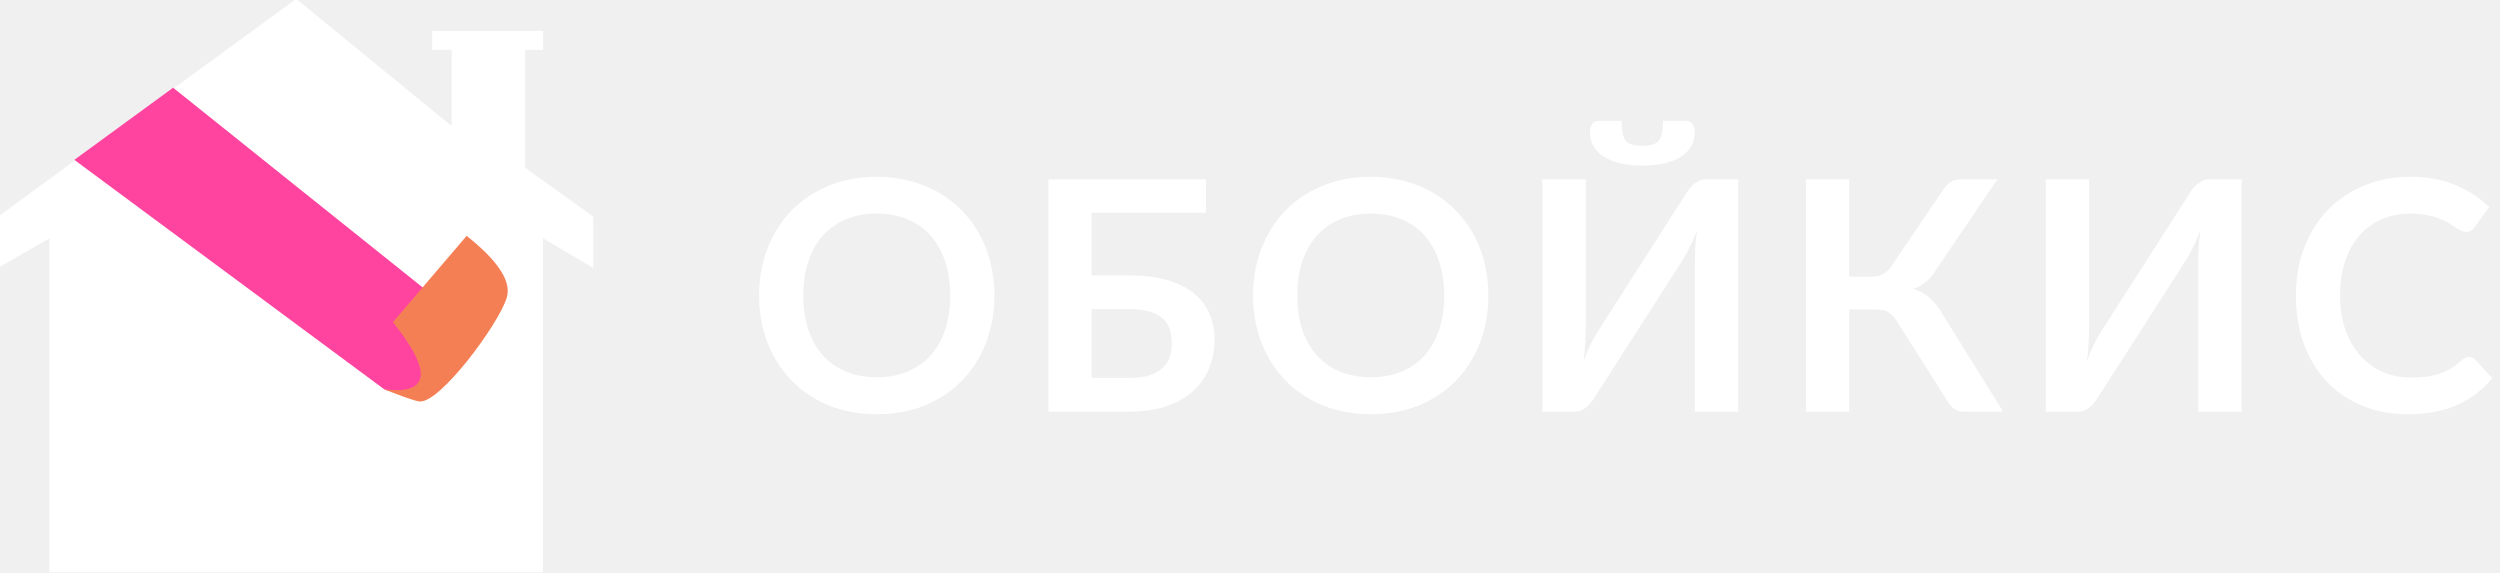
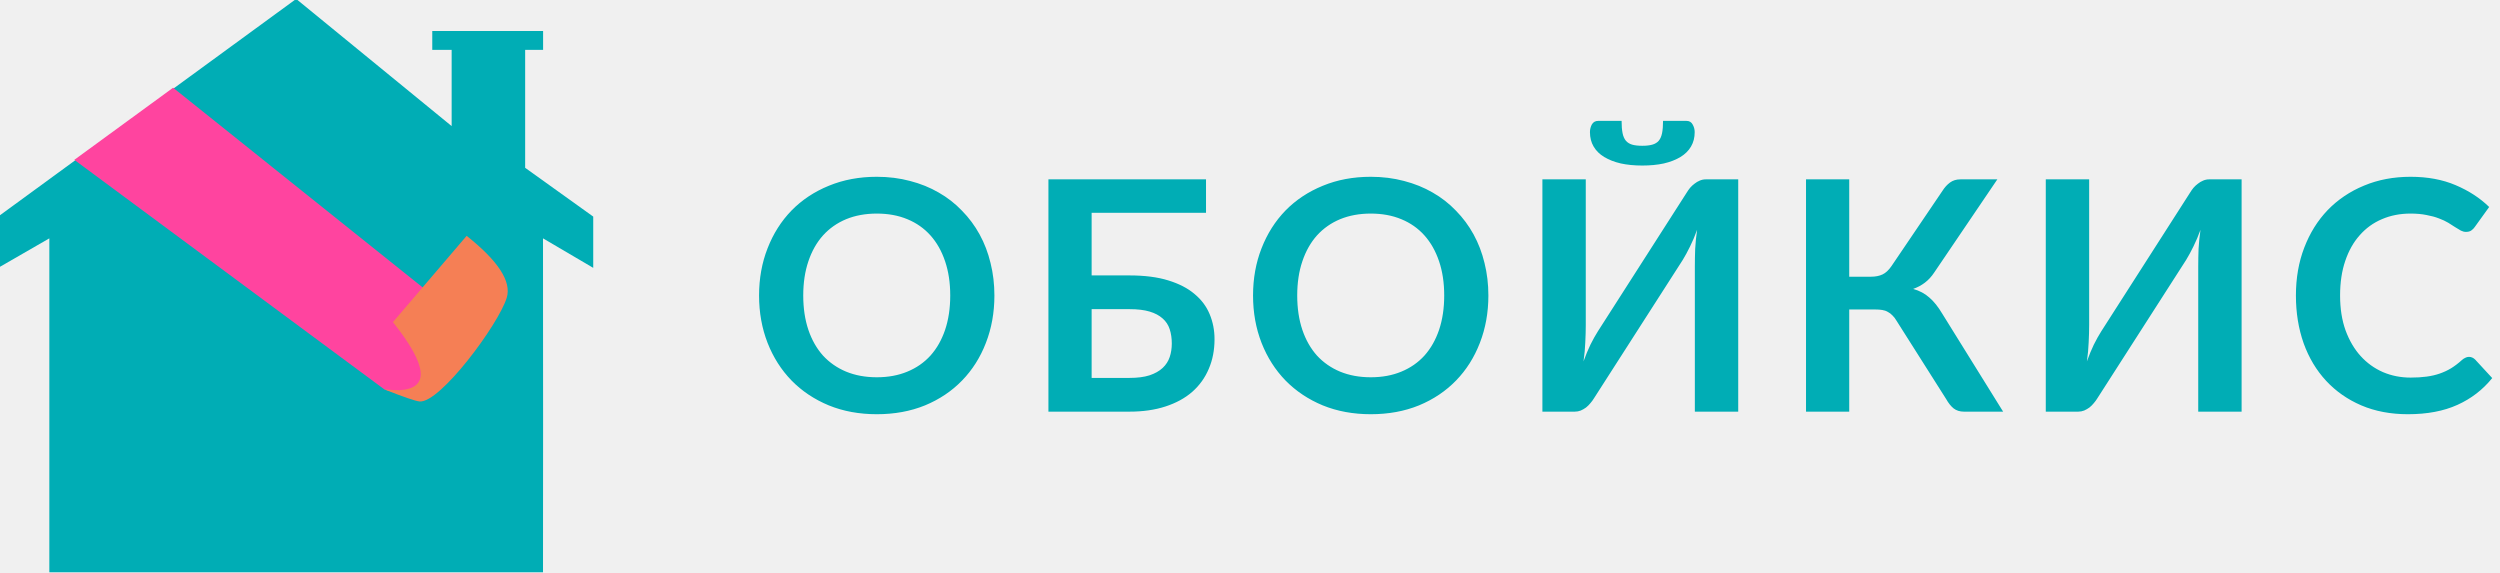
<svg xmlns="http://www.w3.org/2000/svg" width="249" height="57" viewBox="0 0 249 57" fill="none">
  <g clip-path="url(#clip0_1647_11443)">
-     <path d="M99.043 29.432C99.043 31.128 98.76 32.701 98.195 34.152C97.641 35.592 96.851 36.84 95.827 37.896C94.803 38.952 93.571 39.779 92.131 40.376C90.691 40.963 89.091 41.256 87.331 41.256C85.582 41.256 83.987 40.963 82.547 40.376C81.107 39.779 79.87 38.952 78.835 37.896C77.811 36.84 77.016 35.592 76.451 34.152C75.886 32.701 75.603 31.128 75.603 29.432C75.603 27.736 75.886 26.168 76.451 24.728C77.016 23.277 77.811 22.024 78.835 20.968C79.87 19.912 81.107 19.091 82.547 18.504C83.987 17.907 85.582 17.608 87.331 17.608C88.504 17.608 89.609 17.747 90.643 18.024C91.678 18.291 92.627 18.675 93.491 19.176C94.355 19.667 95.129 20.269 95.811 20.984C96.504 21.688 97.091 22.477 97.571 23.352C98.051 24.227 98.414 25.176 98.659 26.2C98.915 27.224 99.043 28.301 99.043 29.432ZM94.643 29.432C94.643 28.163 94.472 27.027 94.131 26.024C93.79 25.011 93.305 24.152 92.675 23.448C92.046 22.744 91.278 22.205 90.371 21.832C89.475 21.459 88.462 21.272 87.331 21.272C86.201 21.272 85.182 21.459 84.275 21.832C83.379 22.205 82.611 22.744 81.971 23.448C81.342 24.152 80.856 25.011 80.515 26.024C80.174 27.027 80.003 28.163 80.003 29.432C80.003 30.701 80.174 31.843 80.515 32.856C80.856 33.859 81.342 34.712 81.971 35.416C82.611 36.109 83.379 36.643 84.275 37.016C85.182 37.389 86.201 37.576 87.331 37.576C88.462 37.576 89.475 37.389 90.371 37.016C91.278 36.643 92.046 36.109 92.675 35.416C93.305 34.712 93.79 33.859 94.131 32.856C94.472 31.843 94.643 30.701 94.643 29.432ZM112.487 37.64C113.287 37.64 113.954 37.555 114.487 37.384C115.031 37.203 115.468 36.957 115.799 36.648C116.13 36.339 116.364 35.976 116.503 35.56C116.642 35.144 116.711 34.696 116.711 34.216C116.711 33.693 116.642 33.219 116.503 32.792C116.364 32.365 116.13 32.008 115.799 31.72C115.468 31.421 115.036 31.192 114.503 31.032C113.97 30.872 113.303 30.792 112.503 30.792H108.727V37.64H112.487ZM112.503 27.432C114.007 27.432 115.292 27.597 116.359 27.928C117.436 28.259 118.311 28.712 118.983 29.288C119.666 29.853 120.167 30.525 120.487 31.304C120.807 32.072 120.967 32.899 120.967 33.784C120.967 34.872 120.775 35.859 120.391 36.744C120.018 37.629 119.468 38.392 118.743 39.032C118.018 39.661 117.127 40.147 116.071 40.488C115.026 40.829 113.831 41 112.487 41H104.423V17.864H120.119V21.192H108.727V27.432H112.503ZM148.243 29.432C148.243 31.128 147.96 32.701 147.395 34.152C146.84 35.592 146.051 36.84 145.027 37.896C144.003 38.952 142.771 39.779 141.331 40.376C139.891 40.963 138.291 41.256 136.531 41.256C134.782 41.256 133.187 40.963 131.747 40.376C130.307 39.779 129.07 38.952 128.035 37.896C127.011 36.84 126.216 35.592 125.651 34.152C125.086 32.701 124.803 31.128 124.803 29.432C124.803 27.736 125.086 26.168 125.651 24.728C126.216 23.277 127.011 22.024 128.035 20.968C129.07 19.912 130.307 19.091 131.747 18.504C133.187 17.907 134.782 17.608 136.531 17.608C137.704 17.608 138.808 17.747 139.843 18.024C140.878 18.291 141.827 18.675 142.691 19.176C143.555 19.667 144.328 20.269 145.011 20.984C145.704 21.688 146.291 22.477 146.771 23.352C147.251 24.227 147.614 25.176 147.859 26.2C148.115 27.224 148.243 28.301 148.243 29.432ZM143.843 29.432C143.843 28.163 143.672 27.027 143.331 26.024C142.99 25.011 142.504 24.152 141.875 23.448C141.246 22.744 140.478 22.205 139.571 21.832C138.675 21.459 137.662 21.272 136.531 21.272C135.4 21.272 134.382 21.459 133.475 21.832C132.579 22.205 131.811 22.744 131.171 23.448C130.542 24.152 130.056 25.011 129.715 26.024C129.374 27.027 129.203 28.163 129.203 29.432C129.203 30.701 129.374 31.843 129.715 32.856C130.056 33.859 130.542 34.712 131.171 35.416C131.811 36.109 132.579 36.643 133.475 37.016C134.382 37.389 135.4 37.576 136.531 37.576C137.662 37.576 138.675 37.389 139.571 37.016C140.478 36.643 141.246 36.109 141.875 35.416C142.504 34.712 142.99 33.859 143.331 32.856C143.672 31.843 143.843 30.701 143.843 29.432ZM173.127 17.864V41H168.807V26.504C168.807 25.96 168.818 25.389 168.839 24.792C168.871 24.195 168.935 23.56 169.031 22.888C168.818 23.485 168.583 24.04 168.327 24.552C168.082 25.053 167.842 25.496 167.607 25.88L158.759 39.672C158.663 39.832 158.546 39.992 158.407 40.152C158.279 40.312 158.135 40.456 157.975 40.584C157.815 40.701 157.639 40.803 157.447 40.888C157.255 40.963 157.058 41 156.855 41H153.623V17.864H157.943V32.36C157.943 32.904 157.927 33.48 157.895 34.088C157.874 34.685 157.815 35.32 157.719 35.992C157.932 35.395 158.162 34.84 158.407 34.328C158.663 33.816 158.914 33.368 159.159 32.984L167.991 19.192C168.087 19.032 168.199 18.872 168.327 18.712C168.466 18.552 168.615 18.413 168.775 18.296C168.935 18.168 169.106 18.067 169.287 17.992C169.479 17.907 169.682 17.864 169.895 17.864H173.127ZM163.575 14.52C163.97 14.52 164.3 14.483 164.567 14.408C164.834 14.333 165.047 14.205 165.207 14.024C165.367 13.832 165.479 13.576 165.543 13.256C165.607 12.936 165.639 12.531 165.639 12.04H167.975C168.252 12.04 168.455 12.157 168.583 12.392C168.722 12.627 168.791 12.883 168.791 13.16C168.791 13.704 168.668 14.184 168.423 14.6C168.178 15.016 167.826 15.363 167.367 15.64C166.908 15.917 166.359 16.131 165.719 16.28C165.079 16.419 164.364 16.488 163.575 16.488C162.786 16.488 162.071 16.419 161.431 16.28C160.791 16.131 160.242 15.917 159.783 15.64C159.324 15.363 158.972 15.016 158.727 14.6C158.482 14.184 158.359 13.704 158.359 13.16C158.359 12.883 158.423 12.627 158.551 12.392C158.69 12.157 158.898 12.04 159.175 12.04H161.511C161.511 12.531 161.543 12.936 161.607 13.256C161.671 13.576 161.783 13.832 161.943 14.024C162.103 14.205 162.311 14.333 162.567 14.408C162.834 14.483 163.17 14.52 163.575 14.52ZM199.511 41H195.607C195.202 41 194.86 40.893 194.583 40.68C194.316 40.467 194.066 40.152 193.831 39.736L188.903 31.96C188.775 31.736 188.636 31.555 188.487 31.416C188.348 31.267 188.194 31.149 188.023 31.064C187.863 30.968 187.676 30.904 187.463 30.872C187.26 30.84 187.026 30.824 186.759 30.824H184.183V41H179.879V17.864H184.183V27.56H186.359C186.796 27.56 187.175 27.485 187.495 27.336C187.815 27.187 188.114 26.909 188.391 26.504L193.463 19.016C193.676 18.675 193.927 18.397 194.215 18.184C194.503 17.971 194.85 17.864 195.255 17.864H198.935L192.647 27.144C192.38 27.549 192.071 27.885 191.719 28.152C191.367 28.419 190.978 28.627 190.551 28.776C191.191 28.957 191.73 29.245 192.167 29.64C192.615 30.024 193.042 30.557 193.447 31.24L199.511 41ZM223.264 17.864V41H218.944V26.504C218.944 25.96 218.955 25.389 218.976 24.792C219.008 24.195 219.072 23.56 219.168 22.888C218.955 23.485 218.72 24.04 218.464 24.552C218.219 25.053 217.979 25.496 217.744 25.88L208.896 39.672C208.8 39.832 208.683 39.992 208.544 40.152C208.416 40.312 208.272 40.456 208.112 40.584C207.952 40.701 207.776 40.803 207.584 40.888C207.392 40.963 207.195 41 206.992 41H203.76V17.864H208.08V32.36C208.08 32.904 208.064 33.48 208.032 34.088C208.011 34.685 207.952 35.32 207.856 35.992C208.07 35.395 208.299 34.84 208.544 34.328C208.8 33.816 209.051 33.368 209.296 32.984L218.128 19.192C218.224 19.032 218.336 18.872 218.464 18.712C218.603 18.552 218.752 18.413 218.912 18.296C219.072 18.168 219.243 18.067 219.424 17.992C219.616 17.907 219.819 17.864 220.032 17.864H223.264ZM245.905 35.544C246.139 35.544 246.347 35.635 246.529 35.816L248.225 37.656C247.286 38.819 246.129 39.709 244.753 40.328C243.387 40.947 241.745 41.256 239.825 41.256C238.107 41.256 236.561 40.963 235.185 40.376C233.819 39.789 232.651 38.973 231.681 37.928C230.71 36.883 229.963 35.635 229.441 34.184C228.929 32.733 228.673 31.149 228.673 29.432C228.673 27.693 228.95 26.104 229.505 24.664C230.059 23.213 230.838 21.965 231.841 20.92C232.854 19.875 234.059 19.064 235.457 18.488C236.854 17.901 238.401 17.608 240.097 17.608C241.782 17.608 243.275 17.885 244.577 18.44C245.889 18.995 247.003 19.72 247.921 20.616L246.481 22.616C246.395 22.744 246.283 22.856 246.145 22.952C246.017 23.048 245.835 23.096 245.601 23.096C245.441 23.096 245.275 23.053 245.105 22.968C244.934 22.872 244.747 22.76 244.545 22.632C244.342 22.493 244.107 22.344 243.841 22.184C243.574 22.024 243.265 21.88 242.913 21.752C242.561 21.613 242.15 21.501 241.681 21.416C241.222 21.32 240.689 21.272 240.081 21.272C239.046 21.272 238.097 21.459 237.233 21.832C236.379 22.195 235.643 22.728 235.025 23.432C234.406 24.125 233.926 24.979 233.585 25.992C233.243 26.995 233.073 28.141 233.073 29.432C233.073 30.733 233.254 31.891 233.617 32.904C233.99 33.917 234.491 34.771 235.121 35.464C235.75 36.157 236.491 36.691 237.345 37.064C238.198 37.427 239.115 37.608 240.097 37.608C240.683 37.608 241.211 37.576 241.681 37.512C242.161 37.448 242.598 37.347 242.993 37.208C243.398 37.069 243.777 36.893 244.129 36.68C244.491 36.456 244.849 36.184 245.201 35.864C245.307 35.768 245.419 35.693 245.537 35.64C245.654 35.576 245.777 35.544 245.905 35.544Z" fill="white" />
-     <path d="M44.984 12.559V4.968H43.054V3.09H54.093V4.968H52.305V16.713L59.086 21.573V26.679L54.083 23.74L54.093 42.069L54.083 57.44L29.499 57.44H4.914V42.06L4.914 23.74L-0.188 26.679V21.573L29.499 -0.107L44.984 12.559Z" fill="white" />
+     <path d="M99.043 29.432C99.043 31.128 98.76 32.701 98.195 34.152C97.641 35.592 96.851 36.84 95.827 37.896C94.803 38.952 93.571 39.779 92.131 40.376C90.691 40.963 89.091 41.256 87.331 41.256C85.582 41.256 83.987 40.963 82.547 40.376C81.107 39.779 79.87 38.952 78.835 37.896C77.811 36.84 77.016 35.592 76.451 34.152C75.886 32.701 75.603 31.128 75.603 29.432C75.603 27.736 75.886 26.168 76.451 24.728C77.016 23.277 77.811 22.024 78.835 20.968C79.87 19.912 81.107 19.091 82.547 18.504C83.987 17.907 85.582 17.608 87.331 17.608C88.504 17.608 89.609 17.747 90.643 18.024C91.678 18.291 92.627 18.675 93.491 19.176C94.355 19.667 95.129 20.269 95.811 20.984C96.504 21.688 97.091 22.477 97.571 23.352C98.051 24.227 98.414 25.176 98.659 26.2C98.915 27.224 99.043 28.301 99.043 29.432ZM94.643 29.432C94.643 28.163 94.472 27.027 94.131 26.024C93.79 25.011 93.305 24.152 92.675 23.448C92.046 22.744 91.278 22.205 90.371 21.832C89.475 21.459 88.462 21.272 87.331 21.272C86.201 21.272 85.182 21.459 84.275 21.832C83.379 22.205 82.611 22.744 81.971 23.448C81.342 24.152 80.856 25.011 80.515 26.024C80.174 27.027 80.003 28.163 80.003 29.432C80.003 30.701 80.174 31.843 80.515 32.856C80.856 33.859 81.342 34.712 81.971 35.416C82.611 36.109 83.379 36.643 84.275 37.016C85.182 37.389 86.201 37.576 87.331 37.576C88.462 37.576 89.475 37.389 90.371 37.016C91.278 36.643 92.046 36.109 92.675 35.416C93.305 34.712 93.79 33.859 94.131 32.856C94.472 31.843 94.643 30.701 94.643 29.432ZM112.487 37.64C113.287 37.64 113.954 37.555 114.487 37.384C115.031 37.203 115.468 36.957 115.799 36.648C116.13 36.339 116.364 35.976 116.503 35.56C116.642 35.144 116.711 34.696 116.711 34.216C116.711 33.693 116.642 33.219 116.503 32.792C116.364 32.365 116.13 32.008 115.799 31.72C115.468 31.421 115.036 31.192 114.503 31.032C113.97 30.872 113.303 30.792 112.503 30.792H108.727V37.64H112.487ZM112.503 27.432C114.007 27.432 115.292 27.597 116.359 27.928C117.436 28.259 118.311 28.712 118.983 29.288C119.666 29.853 120.167 30.525 120.487 31.304C120.807 32.072 120.967 32.899 120.967 33.784C120.967 34.872 120.775 35.859 120.391 36.744C120.018 37.629 119.468 38.392 118.743 39.032C118.018 39.661 117.127 40.147 116.071 40.488C115.026 40.829 113.831 41 112.487 41H104.423V17.864H120.119V21.192H108.727V27.432H112.503ZM148.243 29.432C148.243 31.128 147.96 32.701 147.395 34.152C146.84 35.592 146.051 36.84 145.027 37.896C144.003 38.952 142.771 39.779 141.331 40.376C139.891 40.963 138.291 41.256 136.531 41.256C134.782 41.256 133.187 40.963 131.747 40.376C130.307 39.779 129.07 38.952 128.035 37.896C127.011 36.84 126.216 35.592 125.651 34.152C125.086 32.701 124.803 31.128 124.803 29.432C124.803 27.736 125.086 26.168 125.651 24.728C126.216 23.277 127.011 22.024 128.035 20.968C129.07 19.912 130.307 19.091 131.747 18.504C133.187 17.907 134.782 17.608 136.531 17.608C137.704 17.608 138.808 17.747 139.843 18.024C140.878 18.291 141.827 18.675 142.691 19.176C143.555 19.667 144.328 20.269 145.011 20.984C145.704 21.688 146.291 22.477 146.771 23.352C147.251 24.227 147.614 25.176 147.859 26.2C148.115 27.224 148.243 28.301 148.243 29.432ZM143.843 29.432C143.843 28.163 143.672 27.027 143.331 26.024C142.99 25.011 142.504 24.152 141.875 23.448C141.246 22.744 140.478 22.205 139.571 21.832C138.675 21.459 137.662 21.272 136.531 21.272C135.4 21.272 134.382 21.459 133.475 21.832C132.579 22.205 131.811 22.744 131.171 23.448C130.542 24.152 130.056 25.011 129.715 26.024C129.374 27.027 129.203 28.163 129.203 29.432C129.203 30.701 129.374 31.843 129.715 32.856C130.056 33.859 130.542 34.712 131.171 35.416C131.811 36.109 132.579 36.643 133.475 37.016C134.382 37.389 135.4 37.576 136.531 37.576C137.662 37.576 138.675 37.389 139.571 37.016C140.478 36.643 141.246 36.109 141.875 35.416C142.504 34.712 142.99 33.859 143.331 32.856C143.672 31.843 143.843 30.701 143.843 29.432ZM173.127 17.864V41H168.807V26.504C168.807 25.96 168.818 25.389 168.839 24.792C168.871 24.195 168.935 23.56 169.031 22.888C168.818 23.485 168.583 24.04 168.327 24.552C168.082 25.053 167.842 25.496 167.607 25.88L158.759 39.672C158.663 39.832 158.546 39.992 158.407 40.152C158.279 40.312 158.135 40.456 157.975 40.584C157.815 40.701 157.639 40.803 157.447 40.888C157.255 40.963 157.058 41 156.855 41H153.623V17.864H157.943V32.36C157.943 32.904 157.927 33.48 157.895 34.088C157.874 34.685 157.815 35.32 157.719 35.992C157.932 35.395 158.162 34.84 158.407 34.328C158.663 33.816 158.914 33.368 159.159 32.984L167.991 19.192C168.087 19.032 168.199 18.872 168.327 18.712C168.466 18.552 168.615 18.413 168.775 18.296C168.935 18.168 169.106 18.067 169.287 17.992C169.479 17.907 169.682 17.864 169.895 17.864H173.127ZM163.575 14.52C163.97 14.52 164.3 14.483 164.567 14.408C164.834 14.333 165.047 14.205 165.207 14.024C165.367 13.832 165.479 13.576 165.543 13.256C165.607 12.936 165.639 12.531 165.639 12.04H167.975C168.252 12.04 168.455 12.157 168.583 12.392C168.722 12.627 168.791 12.883 168.791 13.16C168.791 13.704 168.668 14.184 168.423 14.6C168.178 15.016 167.826 15.363 167.367 15.64C166.908 15.917 166.359 16.131 165.719 16.28C165.079 16.419 164.364 16.488 163.575 16.488C162.786 16.488 162.071 16.419 161.431 16.28C160.791 16.131 160.242 15.917 159.783 15.64C159.324 15.363 158.972 15.016 158.727 14.6C158.482 14.184 158.359 13.704 158.359 13.16C158.359 12.883 158.423 12.627 158.551 12.392C158.69 12.157 158.898 12.04 159.175 12.04H161.511C161.511 12.531 161.543 12.936 161.607 13.256C161.671 13.576 161.783 13.832 161.943 14.024C162.103 14.205 162.311 14.333 162.567 14.408C162.834 14.483 163.17 14.52 163.575 14.52ZM199.511 41H195.607C195.202 41 194.86 40.893 194.583 40.68C194.316 40.467 194.066 40.152 193.831 39.736L188.903 31.96C188.775 31.736 188.636 31.555 188.487 31.416C188.348 31.267 188.194 31.149 188.023 31.064C187.863 30.968 187.676 30.904 187.463 30.872C187.26 30.84 187.026 30.824 186.759 30.824H184.183V41H179.879V17.864H184.183V27.56H186.359C186.796 27.56 187.175 27.485 187.495 27.336C187.815 27.187 188.114 26.909 188.391 26.504L193.463 19.016C193.676 18.675 193.927 18.397 194.215 18.184C194.503 17.971 194.85 17.864 195.255 17.864H198.935L192.647 27.144C192.38 27.549 192.071 27.885 191.719 28.152C191.367 28.419 190.978 28.627 190.551 28.776C191.191 28.957 191.73 29.245 192.167 29.64C192.615 30.024 193.042 30.557 193.447 31.24L199.511 41ZM223.264 17.864V41H218.944V26.504C218.944 25.96 218.955 25.389 218.976 24.792C219.008 24.195 219.072 23.56 219.168 22.888C218.955 23.485 218.72 24.04 218.464 24.552C218.219 25.053 217.979 25.496 217.744 25.88L208.896 39.672C208.8 39.832 208.683 39.992 208.544 40.152C208.416 40.312 208.272 40.456 208.112 40.584C207.952 40.701 207.776 40.803 207.584 40.888C207.392 40.963 207.195 41 206.992 41H203.76V17.864H208.08V32.36C208.08 32.904 208.064 33.48 208.032 34.088C208.011 34.685 207.952 35.32 207.856 35.992C208.07 35.395 208.299 34.84 208.544 34.328C208.8 33.816 209.051 33.368 209.296 32.984L218.128 19.192C218.224 19.032 218.336 18.872 218.464 18.712C218.603 18.552 218.752 18.413 218.912 18.296C219.072 18.168 219.243 18.067 219.424 17.992C219.616 17.907 219.819 17.864 220.032 17.864H223.264ZM245.905 35.544C246.139 35.544 246.347 35.635 246.529 35.816L248.225 37.656C247.286 38.819 246.129 39.709 244.753 40.328C243.387 40.947 241.745 41.256 239.825 41.256C238.107 41.256 236.561 40.963 235.185 40.376C233.819 39.789 232.651 38.973 231.681 37.928C230.71 36.883 229.963 35.635 229.441 34.184C228.929 32.733 228.673 31.149 228.673 29.432C228.673 27.693 228.95 26.104 229.505 24.664C230.059 23.213 230.838 21.965 231.841 20.92C232.854 19.875 234.059 19.064 235.457 18.488C236.854 17.901 238.401 17.608 240.097 17.608C241.782 17.608 243.275 17.885 244.577 18.44C245.889 18.995 247.003 19.72 247.921 20.616L246.481 22.616C246.395 22.744 246.283 22.856 246.145 22.952C246.017 23.048 245.835 23.096 245.601 23.096C245.441 23.096 245.275 23.053 245.105 22.968C244.934 22.872 244.747 22.76 244.545 22.632C244.342 22.493 244.107 22.344 243.841 22.184C243.574 22.024 243.265 21.88 242.913 21.752C242.561 21.613 242.15 21.501 241.681 21.416C241.222 21.32 240.689 21.272 240.081 21.272C239.046 21.272 238.097 21.459 237.233 21.832C236.379 22.195 235.643 22.728 235.025 23.432C234.406 24.125 233.926 24.979 233.585 25.992C233.243 26.995 233.073 28.141 233.073 29.432C233.073 30.733 233.254 31.891 233.617 32.904C233.99 33.917 234.491 34.771 235.121 35.464C235.75 36.157 236.491 36.691 237.345 37.064C238.198 37.427 239.115 37.608 240.097 37.608C240.683 37.608 241.211 37.576 241.681 37.512C242.161 37.448 242.598 37.347 242.993 37.208C243.398 37.069 243.777 36.893 244.129 36.68C244.491 36.456 244.849 36.184 245.201 35.864C245.307 35.768 245.419 35.693 245.537 35.64C245.654 35.576 245.777 35.544 245.905 35.544Z" fill="#00ADB5" />
+     <path d="M44.984 12.559V4.968H43.054V3.09H54.093V4.968H52.305V16.713L59.086 21.573V26.679L54.083 23.74L54.093 42.069L54.083 57.44L29.499 57.44H4.914V42.06L4.914 23.74L-0.188 26.679V21.573L29.499 -0.107L44.984 12.559Z" fill="#00ADB5" />
    <path fill-rule="evenodd" clip-rule="evenodd" d="M38.282 38.784L7.403 15.921L17.24 8.738L42.947 29.307C43.724 33.077 43.724 35.799 42.947 37.472C42.169 39.146 40.614 39.583 38.282 38.784Z" fill="url(#paint0_linear_1647_11443)" />
    <path fill-rule="evenodd" clip-rule="evenodd" d="M38.281 38.783C39.071 38.851 39.581 38.877 39.811 38.863C42.813 38.672 42.588 36.413 39.136 32.083L46.478 23.49C49.631 25.993 50.962 28.048 50.471 29.654C49.658 32.315 43.819 40.175 41.792 39.986C41.383 39.947 40.212 39.547 38.281 38.783Z" fill="url(#paint1_linear_1647_11443)" />
  </g>
  <defs>
    <linearGradient id="paint0_linear_1647_11443" x1="-2808.17" y1="-2767.21" x2="220.423" y2="-566.812" gradientUnits="userSpaceOnUse">
      <stop stop-color="#EBB313" />
      <stop offset="1" stop-color="#FF449F" />
    </linearGradient>
    <linearGradient id="paint1_linear_1647_11443" x1="-117.672" y1="-1122.03" x2="501.709" y2="-688.339" gradientUnits="userSpaceOnUse">
      <stop stop-color="#EBB313" />
      <stop offset="1" stop-color="#F57F55" />
    </linearGradient>
    <clipPath id="clip0_1647_11443">
      <rect width="249" height="57" fill="white" />
    </clipPath>
  </defs>
</svg>
